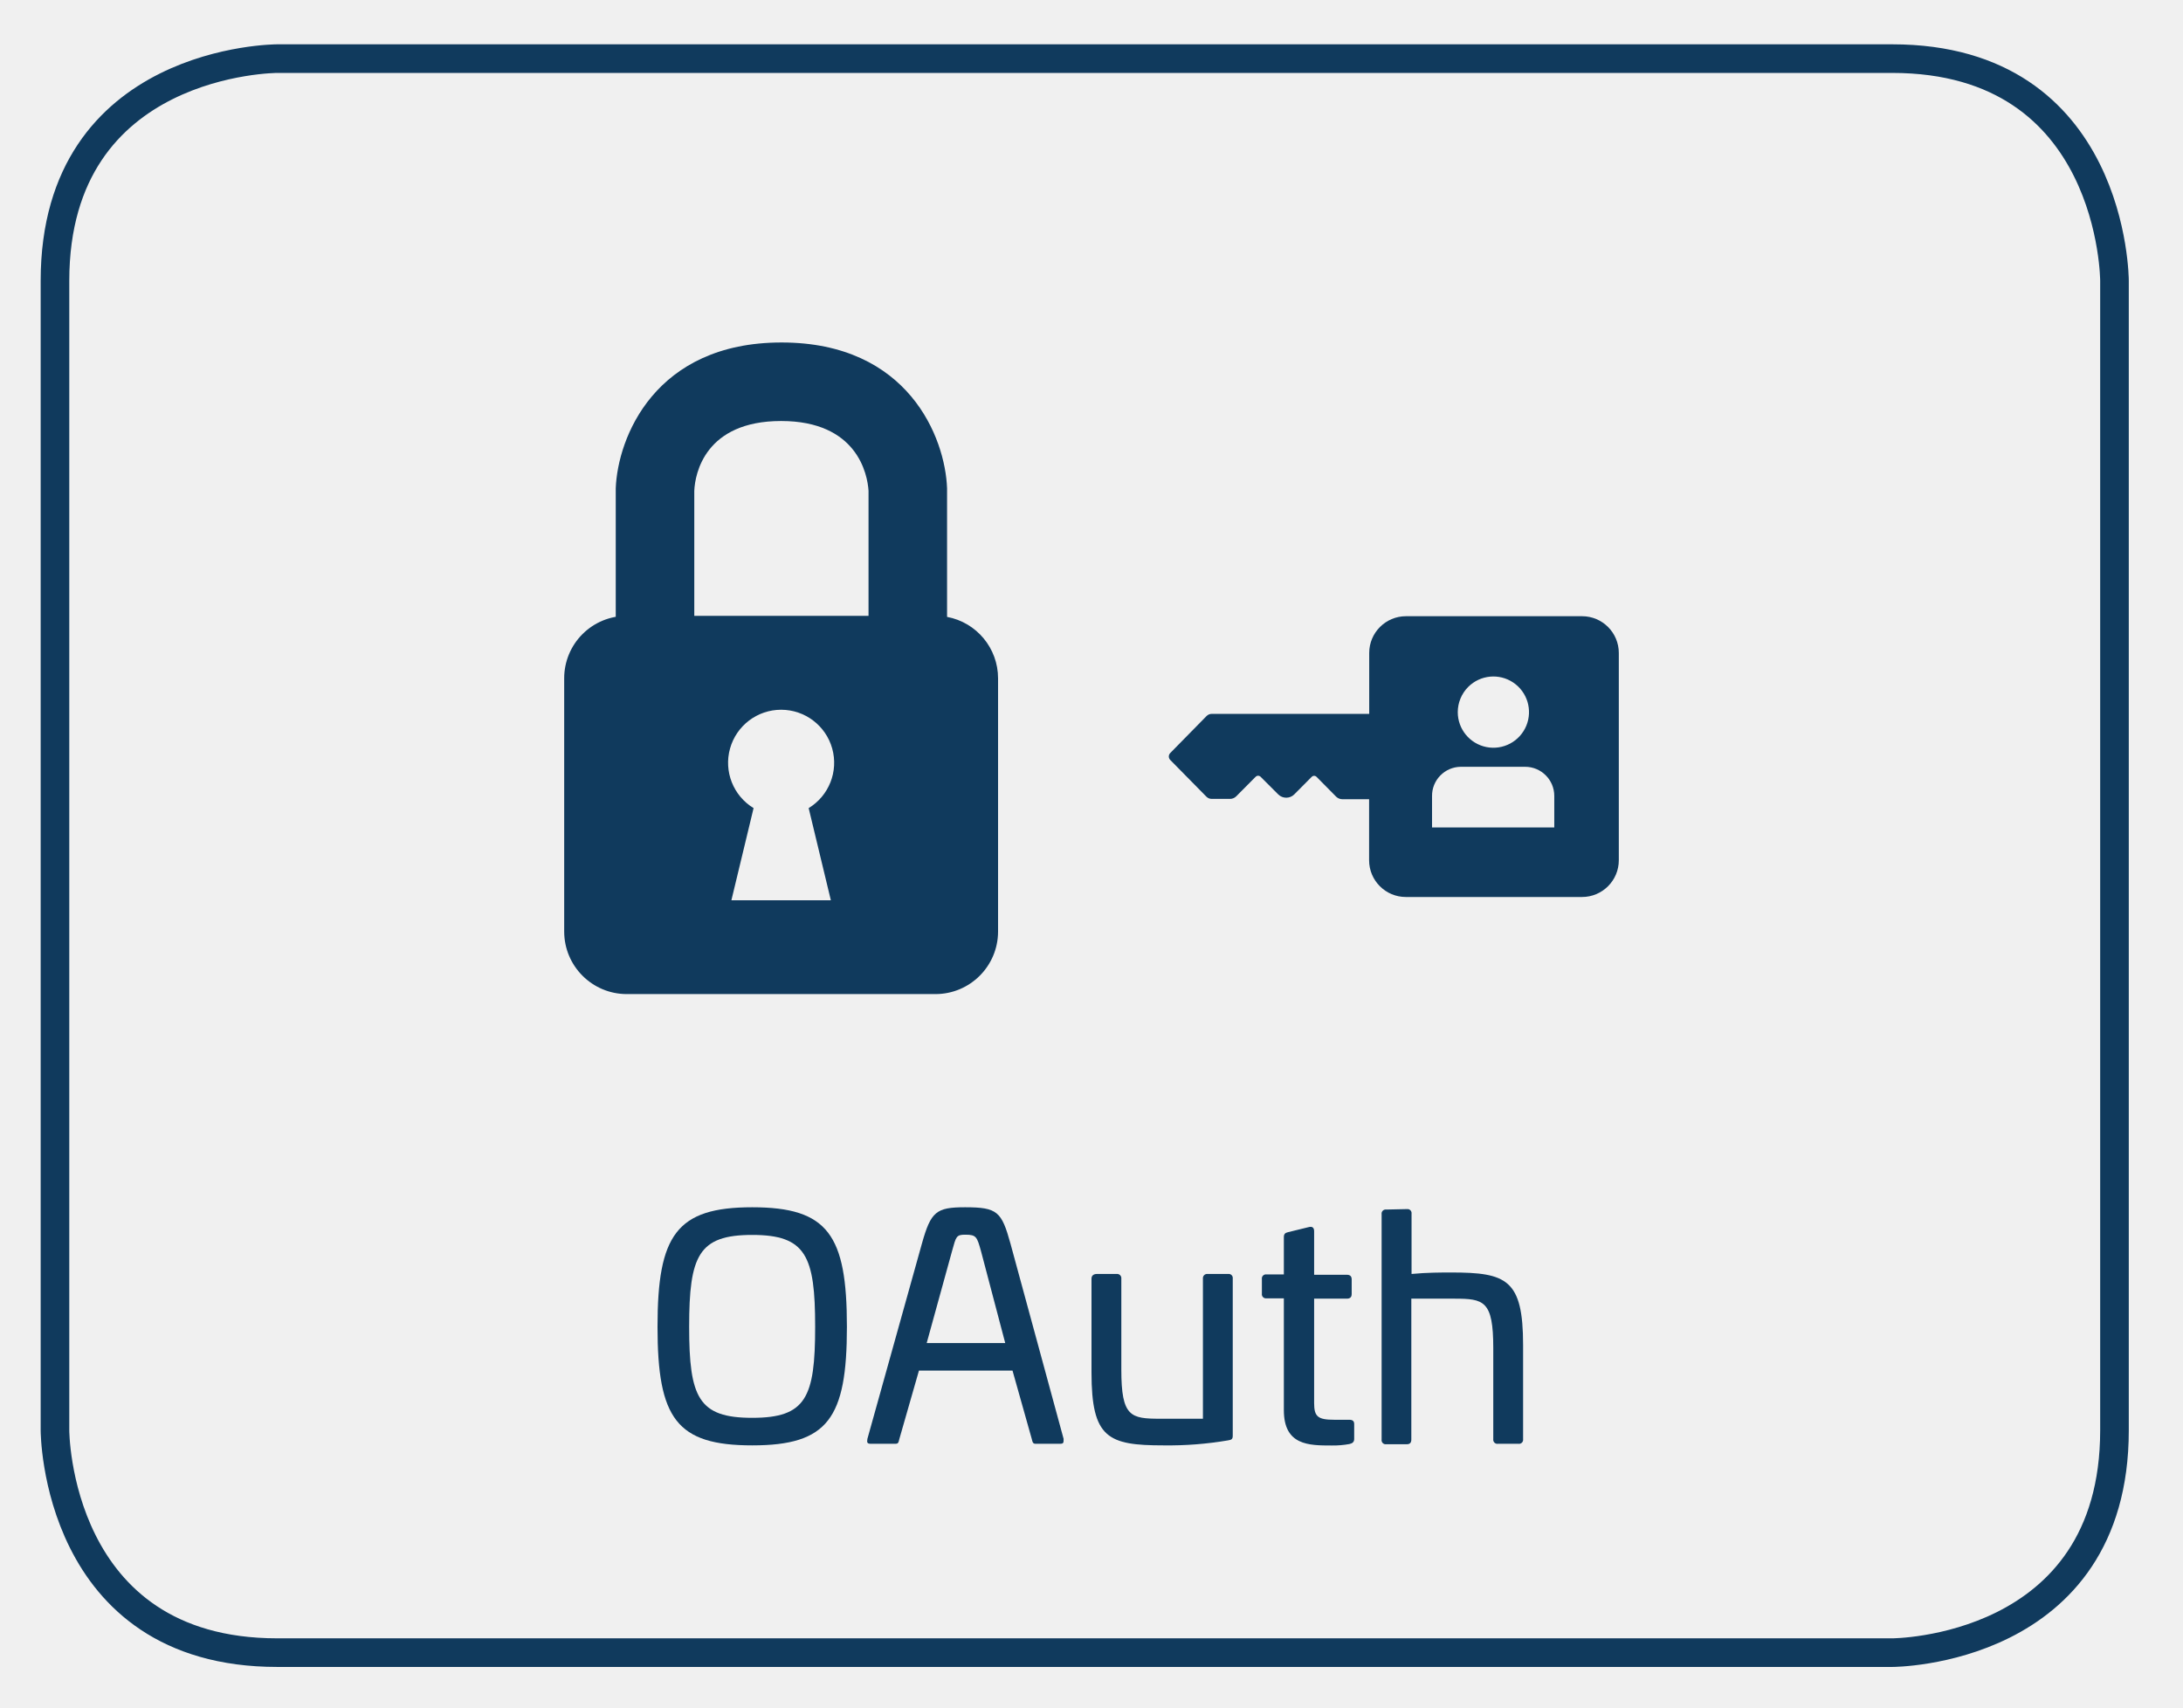
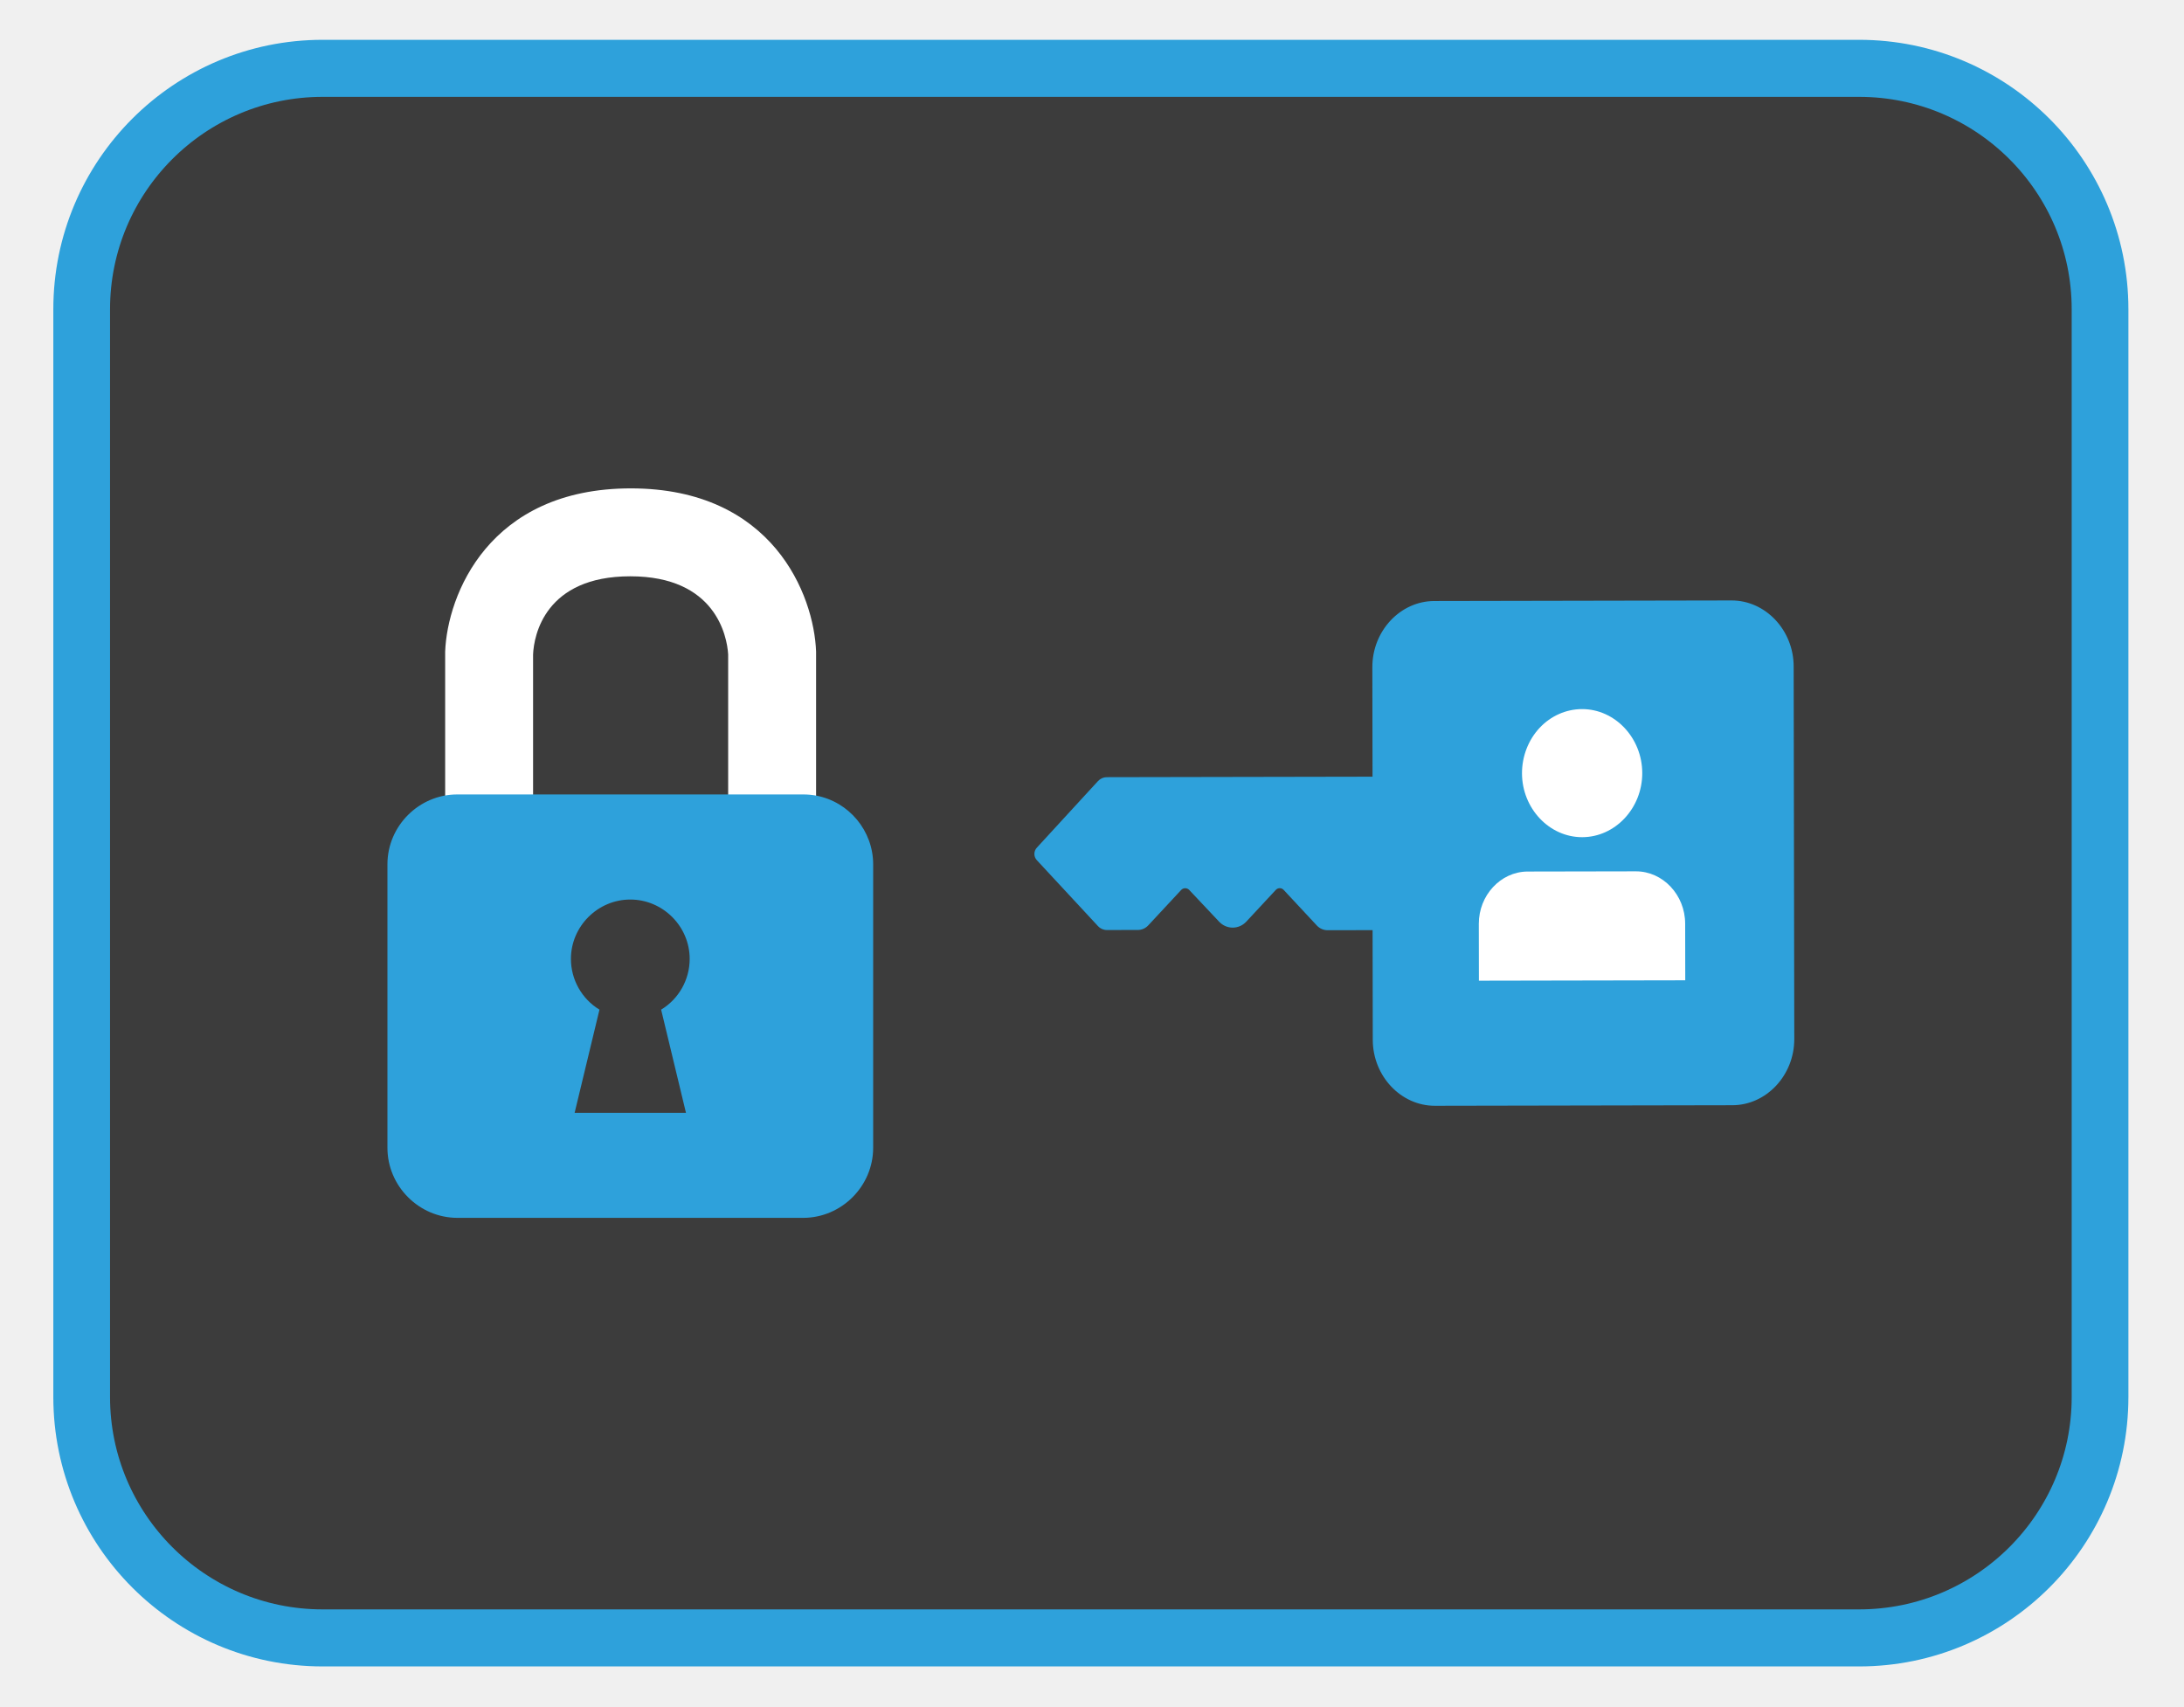
- <svg xmlns="http://www.w3.org/2000/svg" viewBox="0 0 191.8 150">
-   <path d="M74.41,116.57c0,8.05-1.67,10.42-8.32,10.42s-8.32-2.37-8.32-10.42,1.66-10.5,8.32-10.5S74.41,108.5,74.41,116.57Zm-13.86,0c0,6.22.82,8,5.54,8s5.53-1.77,5.53-8-.81-8.07-5.53-8.07S60.55,110.32,60.55,116.57Z" style="fill:#103a5d" />
-   <path d="M88.78,109.26l4.67,17.16c0,.35,0,.43-.33.43H91c-.22,0-.27-.08-.35-.43l-1.69-6H80.74l-1.72,6c-.08.35-.11.43-.36.43H76.53c-.32,0-.38-.08-.32-.43L81,109.26c.79-2.81,1.25-3.19,3.79-3.19C87.64,106.07,88,106.45,88.78,109.26Zm-5.13.65L81.42,118h6.9l-2.13-8.08c-.35-1.25-.41-1.44-1.36-1.44C84,108.47,84,108.66,83.65,109.91Z" style="fill:#103a5d" />
-   <path d="M107.9,111.93a.36.36,0,0,1,.41.41v13.8c0,.33-.13.36-.41.41a31.19,31.19,0,0,1-5.67.44c-4.88,0-6.33-.63-6.33-6.41v-8.24c0-.27.19-.41.47-.41h1.74a.37.37,0,0,1,.41.41v8c0,4.15.82,4.31,3.44,4.31h3.73V112.34a.37.37,0,0,1,.41-.41Z" style="fill:#103a5d" />
-   <path d="M115,107.81c.3-.08.46.06.46.36V112h2.87c.3,0,.43.14.43.41v1.28c0,.27-.13.41-.43.41h-2.87v9.17c0,1.2.33,1.47,1.78,1.47h1.3c.3,0,.44.11.44.38v1.31c0,.25-.14.38-.41.44A7.8,7.8,0,0,1,117,127c-2,0-4.2,0-4.2-3.11v-9.82h-1.52a.36.36,0,0,1-.41-.41v-1.28a.36.36,0,0,1,.41-.41h1.52v-3.27c0-.28.11-.38.36-.44Z" style="fill:#103a5d" />
-   <path d="M123.62,106.23a.36.36,0,0,1,.4.41v5.29c1.34-.13,2.68-.13,3.47-.13,4.88,0,6.33.6,6.33,6.38v8.26a.36.36,0,0,1-.41.41h-1.8a.36.36,0,0,1-.41-.41v-8c0-4.17-.82-4.34-3.44-4.34H124v12.38c0,.28-.13.41-.4.41h-1.8a.36.36,0,0,1-.41-.41v-19.8a.36.36,0,0,1,.41-.41Z" style="fill:#103a5d" />
-   <path d="M139,54.14H123.53a3.23,3.23,0,0,0-3.23,3.23v5.35H106.47a.64.64,0,0,0-.46.19l-3.19,3.25a.43.43,0,0,0,0,.61L106,70a.64.64,0,0,0,.46.19h1.61a.76.76,0,0,0,.54-.22l1.73-1.74a.3.3,0,0,1,.4,0l1.57,1.57a1,1,0,0,0,1.4,0l1.55-1.56a.29.29,0,0,1,.4,0h0L117.4,70a.79.79,0,0,0,.54.22h2.35v5.36a3.23,3.23,0,0,0,3.23,3.23H139a3.23,3.23,0,0,0,3.23-3.23V57.37A3.23,3.23,0,0,0,139,54.14Zm-10,6.21a3.13,3.13,0,1,1-.92,2.22A3.15,3.15,0,0,1,129,60.35Zm7.56,12.35H125.82l0-2.75a2.55,2.55,0,0,1,2.52-2.58H134a2.56,2.56,0,0,1,2.56,2.56Z" style="fill:#103a5d" />
-   <path d="M83.21,54.2a5.66,5.66,0,0,0-1-.09H55.07a5.48,5.48,0,0,0-5.5,5.49V81.84a5.5,5.5,0,0,0,5.5,5.5H82.2a5.5,5.5,0,0,0,5.49-5.5V59.6A5.49,5.49,0,0,0,83.21,54.2ZM73,79.1H64.26L66.21,71a4.66,4.66,0,1,1,4.84,0Z" style="fill:#103a5d" />
-   <path d="M83.21,42.9V60.72h-6.9V43.12c-.09-1.46-1-6.13-7.68-6.13S61.06,41.61,61,43.13V60.72h-6.9V42.9c.17-4.43,3.42-12.81,14.57-12.81S83.05,38.47,83.21,42.9Z" style="fill:#103a5d" />
-   <path d="M24.36,5.15S4.83,5.15,4.83,24.67v101s0,19.53,19.53,19.53H166.25s19.53,0,19.53-19.53V24.67s0-19.52-19.53-19.52Z" style="fill:none;stroke:#103a5d;stroke-width:2.514px" />
+ <svg xmlns="http://www.w3.org/2000/svg" width="100%" height="100%" viewBox="0 0 192 150" version="1.1" xml:space="preserve" style="fill-rule:evenodd;clip-rule:evenodd;stroke-linecap:round;stroke-linejoin:round;stroke-miterlimit:1.5;">
+   <g transform="matrix(0.973783,0,0,0.97943,4.07961,2.75886)">
+     <path d="M185.4,24.939L185.4,122.578C185.4,134.512 175.655,144.2 163.653,144.2L24.932,144.2C12.93,144.2 3.185,134.512 3.185,122.578L3.185,24.939C3.185,13.005 12.93,3.317 24.932,3.317L163.653,3.317C175.655,3.317 185.4,13.005 185.4,24.939Z" style="fill:rgb(60,60,60);stroke:rgb(46,161,219);stroke-width:5.12px;" />
+   </g>
+   <g transform="matrix(0.860218,0,0,0.860218,9.41047,10.3958)">
+     <g transform="matrix(1.09017,0,0,1.16105,-16.6486,-3.43736)">
+       <g transform="matrix(1.24074,0.00805393,-0.00737113,1.13555,5.67,12.2998)">
+         <rect x="106.888" y="32.398" width="23.124" height="31.001" style="fill:white;" />
+       </g>
+       <g transform="matrix(1.80103,-0.00317102,0.00317102,1.80103,-82.9592,-51.6619)">
+         <path d="M139,54.14L123.53,54.14C121.758,54.14 120.3,55.598 120.3,57.37L120.3,62.72L106.47,62.72C106.297,62.719 106.131,62.787 106.01,62.91L102.82,66.16C102.739,66.241 102.693,66.351 102.693,66.465C102.693,66.579 102.739,66.689 102.82,66.77L106,70C106.121,70.123 106.287,70.191 106.46,70.19L108.07,70.19C108.272,70.191 108.466,70.112 108.61,69.97L110.34,68.23C110.453,68.129 110.627,68.129 110.74,68.23L112.31,69.8C112.696,70.179 113.324,70.179 113.71,69.8L115.26,68.24C115.371,68.134 115.549,68.134 115.66,68.24L117.4,70C117.545,70.139 117.739,70.218 117.94,70.22L120.29,70.22L120.29,75.58C120.29,77.352 121.748,78.81 123.52,78.81L139,78.81C140.772,78.81 142.23,77.352 142.23,75.58L142.23,57.37C142.23,55.598 140.772,54.14 139,54.14ZM129,60.35C129.586,59.765 130.382,59.436 131.21,59.436C132.927,59.436 134.34,60.849 134.34,62.566C134.34,64.284 132.927,65.696 131.21,65.696C129.494,65.696 128.082,64.286 128.08,62.57C128.081,61.738 128.412,60.939 129,60.35ZM136.56,72.7L125.82,72.7L125.82,69.95C125.82,69.94 125.82,69.93 125.82,69.92C125.82,68.532 126.952,67.386 128.34,67.37L134,67.37C135.404,67.37 136.56,68.526 136.56,69.93L136.56,72.7Z" style="fill:rgb(46,161,219);fill-rule:nonzero;" />
+       </g>
+     </g>
+     <g transform="matrix(1.30221,0,0,1.30221,-9.85079,-14.3792)">
+       <g transform="matrix(1,0,0,1,-20,10)">
+         <path d="M83.21,42.9L83.21,60.72L76.31,60.72L76.31,43.12C76.22,41.66 75.31,36.99 68.63,36.99C61.95,36.99 61.06,41.61 61,43.13L61,60.72L54.1,60.72L54.1,42.9C54.27,38.47 57.52,30.09 68.67,30.09C79.82,30.09 83.05,38.47 83.21,42.9Z" style="fill:white;fill-rule:nonzero;" />
+       </g>
+       <g transform="matrix(1,0,0,1,-20,10)">
+         <path d="M83.21,54.2C82.88,54.14 82.545,54.11 82.21,54.11L55.07,54.11C55.063,54.11 55.057,54.11 55.05,54.11C52.044,54.11 49.57,56.584 49.57,59.59C49.57,59.593 49.57,59.597 49.57,59.6L49.57,81.84C49.57,84.857 52.053,87.34 55.07,87.34L82.2,87.34C85.213,87.335 87.69,84.853 87.69,81.84L87.69,59.6C87.692,56.967 85.798,54.684 83.21,54.2ZM73,79.1L64.26,79.1L66.21,71C64.821,70.156 63.97,68.643 63.97,67.018C63.97,64.461 66.074,62.358 68.63,62.358C71.186,62.358 73.29,64.461 73.29,67.018C73.29,68.643 72.439,70.156 71.05,71L73,79.1Z" style="fill:rgb(46,161,219);fill-rule:nonzero;" />
+       </g>
+     </g>
+   </g>
</svg>
